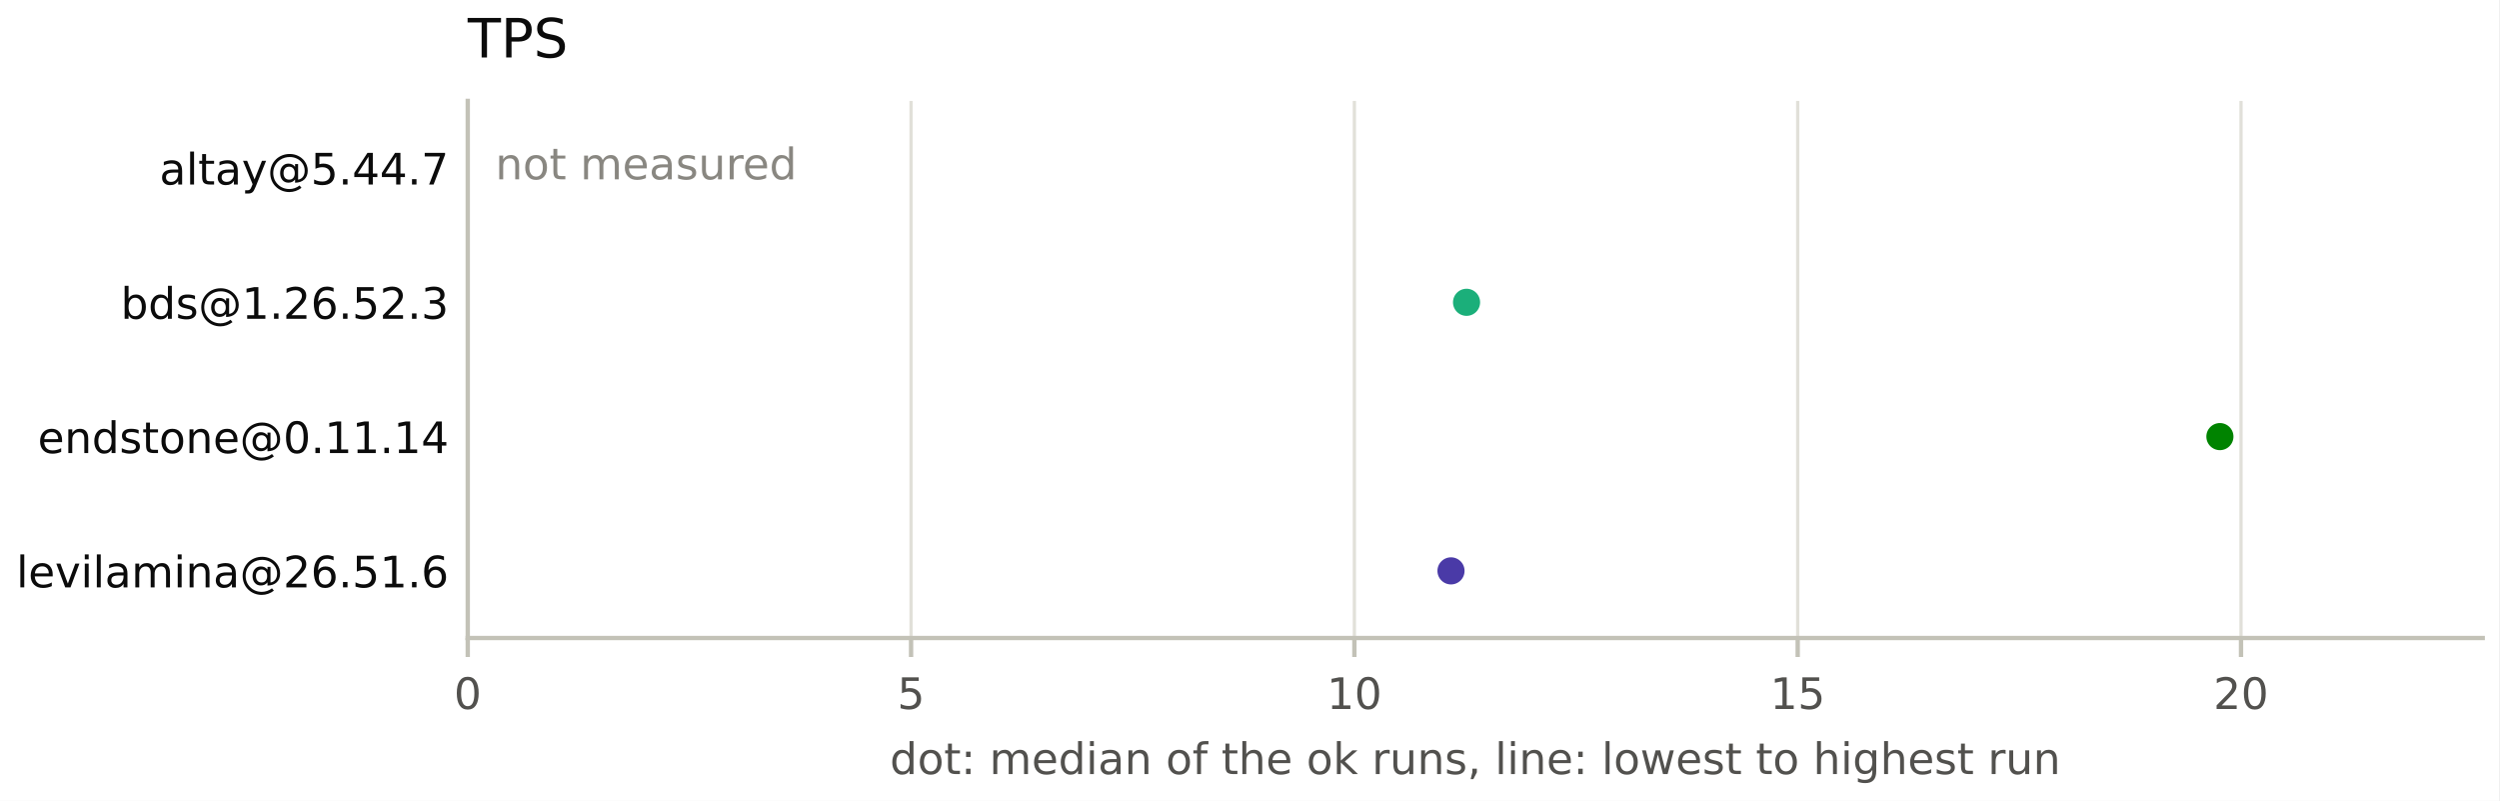
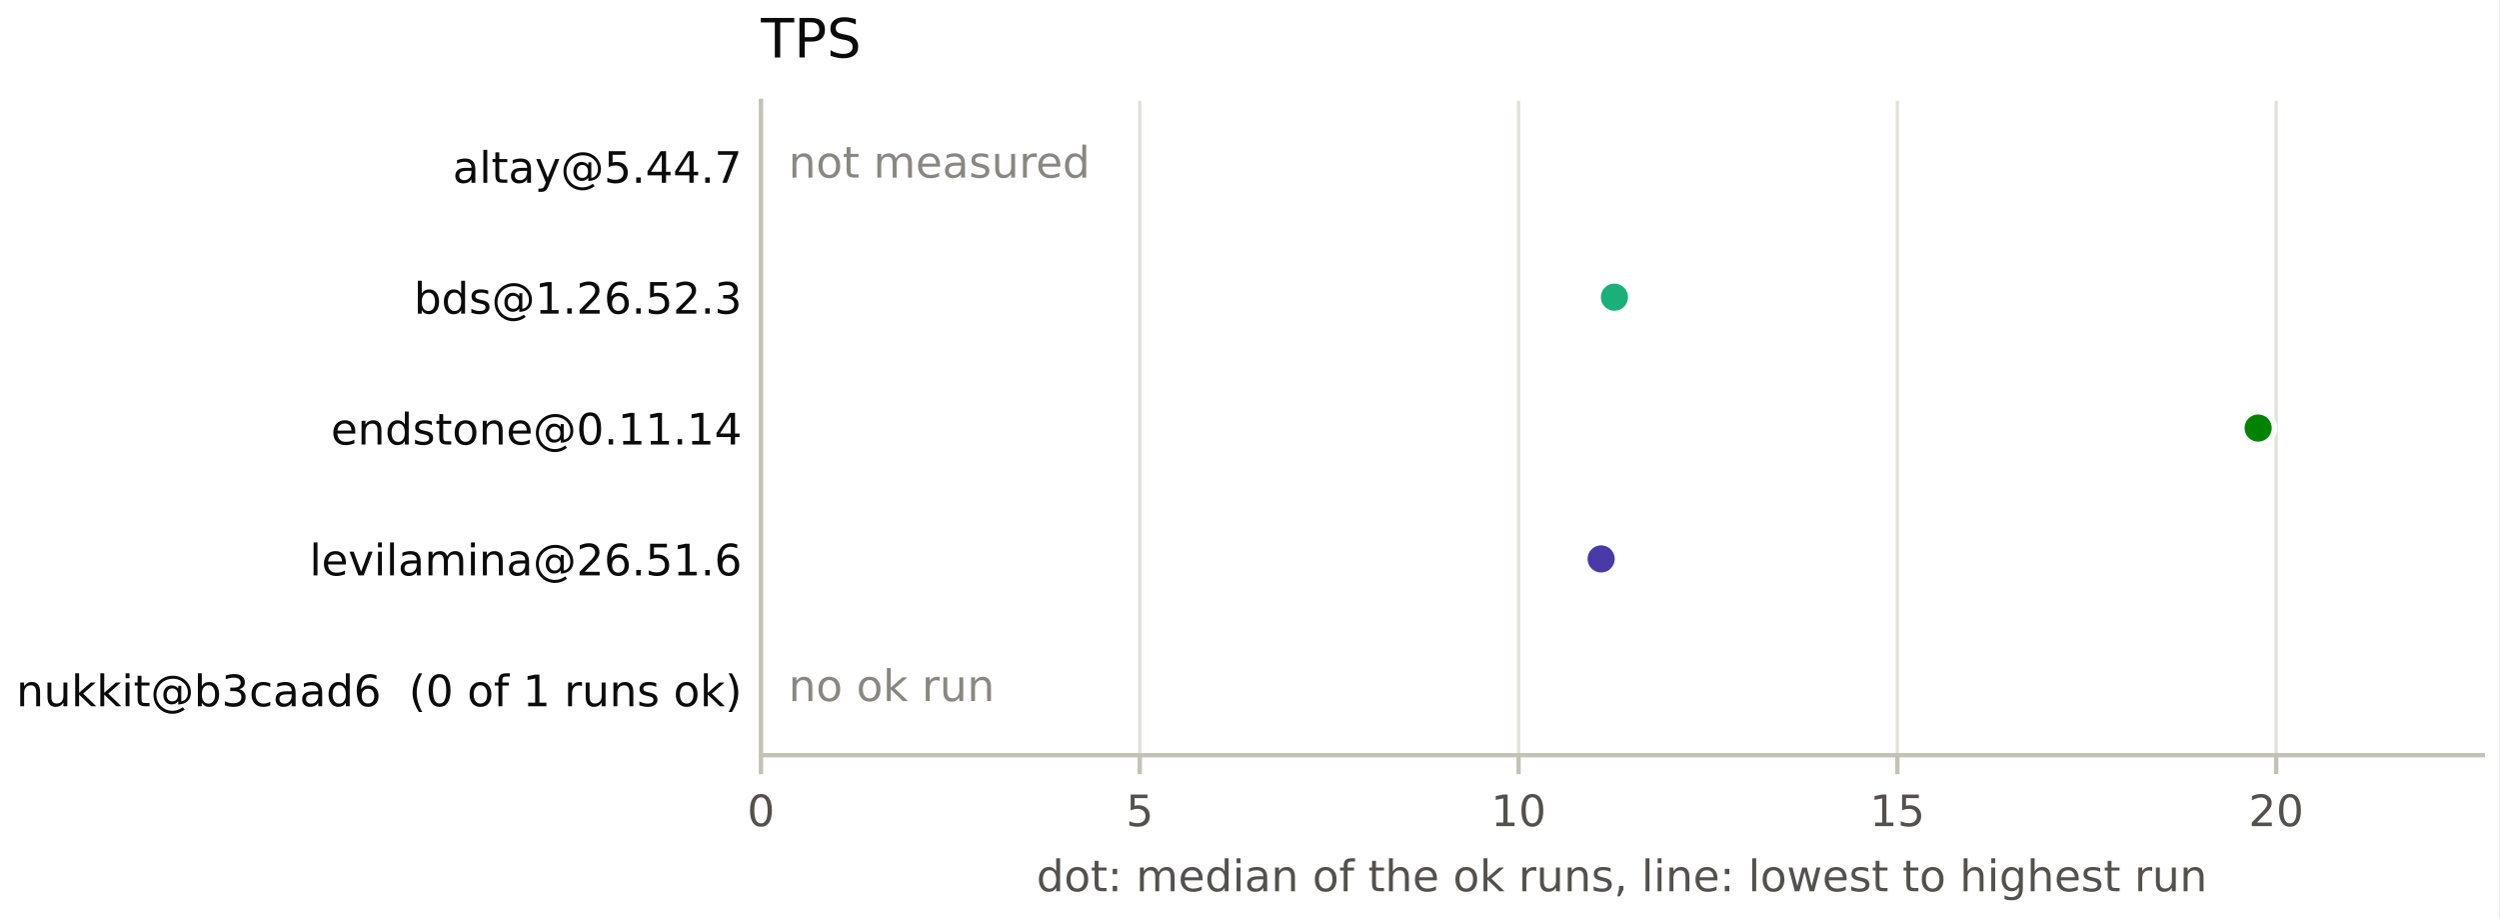
- <svg xmlns="http://www.w3.org/2000/svg" xmlns:xlink="http://www.w3.org/1999/xlink" width="460.8pt" height="147.6pt" viewBox="0 0 460.8 147.6" version="1.1">
+ <svg xmlns="http://www.w3.org/2000/svg" xmlns:xlink="http://www.w3.org/1999/xlink" width="460.8pt" height="169.2pt" viewBox="0 0 460.8 169.2" version="1.1">
  <defs>
    <style type="text/css">*{stroke-linejoin: round; stroke-linecap: butt}</style>
  </defs>
  <g id="figure_1">
    <g id="patch_1">
-       <path d="M 0 147.6  L 460.8 147.6  L 460.8 0  L 0 0  z " style="fill: #ffffff" />
+       <path d="M 0 169.2  L 460.8 169.2  L 460.8 0  L 0 0  z " style="fill: #ffffff" />
    </g>
    <g id="axes_1">
      <g id="patch_2">
-         <path d="M 86.25 117.599  L 457.8 117.599  L 457.8 18.598  L 86.25 18.598  z " style="fill: #ffffff" />
+         <path d="M 140.318 139.199  L 457.8 139.199  L 457.8 18.598  L 140.318 18.598  z " style="fill: #ffffff" />
      </g>
      <g id="matplotlib.axis_1">
        <g id="xtick_1">
          <g id="line2d_1">
-             <path d="M 86.25 117.599  L 86.25 18.598  " clip-path="url(#p16992bce4f)" style="fill: none; stroke: #e1e0d9; stroke-width: 0.6; stroke-linecap: square" />
+             <path d="M 140.318 139.199  L 140.318 18.598  " clip-path="url(#p419dd7e273)" style="fill: none; stroke: #e1e0d9; stroke-width: 0.6; stroke-linecap: square" />
          </g>
          <g id="line2d_2">
            <defs>
-               <path id="mea6993ddb6" d="M 0 0  L 0 3.5  " style="stroke: #c3c2b7; stroke-width: 0.8" />
+               <path id="m5b9b62d717" d="M 0 0  L 0 3.5  " style="stroke: #c3c2b7; stroke-width: 0.8" />
            </defs>
            <g>
-               <use xlink:href="#mea6993ddb6" x="86.25" y="117.599" style="fill: #c3c2b7; stroke: #c3c2b7; stroke-width: 0.8" />
+               <use xlink:href="#m5b9b62d717" x="140.318" y="139.199" style="fill: #c3c2b7; stroke: #c3c2b7; stroke-width: 0.8" />
            </g>
          </g>
          <g id="text_1">
-             <g style="fill: #52514e" transform="translate(83.70524 130.6773) scale(0.08 -0.08)">
+             <g style="fill: #52514e" transform="translate(137.7727 152.2773) scale(0.08 -0.08)">
              <defs>
                <path id="DejaVuSans-13" d="M 2034 4250  Q 1547 4250 1301 3770  Q 1056 3291 1056 2328  Q 1056 1369 1301 889  Q 1547 409 2034 409  Q 2525 409 2770 889  Q 3016 1369 3016 2328  Q 3016 3291 2770 3770  Q 2525 4250 2034 4250  z M 2034 4750  Q 2819 4750 3233 4129  Q 3647 3509 3647 2328  Q 3647 1150 3233 529  Q 2819 -91 2034 -91  Q 1250 -91 836 529  Q 422 1150 422 2328  Q 422 3509 836 4129  Q 1250 4750 2034 4750  z " transform="scale(0.015625)" />
              </defs>
              <use xlink:href="#DejaVuSans-13" />
            </g>
          </g>
        </g>
        <g id="xtick_2">
          <g id="line2d_3">
-             <path d="M 167.995 117.599  L 167.995 18.598  " clip-path="url(#p16992bce4f)" style="fill: none; stroke: #e1e0d9; stroke-width: 0.6; stroke-linecap: square" />
+             <path d="M 210.167 139.199  L 210.167 18.598  " clip-path="url(#p419dd7e273)" style="fill: none; stroke: #e1e0d9; stroke-width: 0.6; stroke-linecap: square" />
          </g>
          <g id="line2d_4">
            <g>
-               <use xlink:href="#mea6993ddb6" x="167.995" y="117.599" style="fill: #c3c2b7; stroke: #c3c2b7; stroke-width: 0.8" />
+               <use xlink:href="#m5b9b62d717" x="210.167" y="139.199" style="fill: #c3c2b7; stroke: #c3c2b7; stroke-width: 0.8" />
            </g>
          </g>
          <g id="text_2">
-             <g style="fill: #52514e" transform="translate(165.45 130.6773) scale(0.08 -0.08)">
+             <g style="fill: #52514e" transform="translate(207.6221 152.2773) scale(0.08 -0.08)">
              <defs>
                <path id="DejaVuSans-18" d="M 691 4666  L 3169 4666  L 3169 4134  L 1269 4134  L 1269 2991  Q 1406 3038 1543 3061  Q 1681 3084 1819 3084  Q 2600 3084 3056 2656  Q 3513 2228 3513 1497  Q 3513 744 3044 326  Q 2575 -91 1722 -91  Q 1428 -91 1123 -41  Q 819 9 494 109  L 494 744  Q 775 591 1075 516  Q 1375 441 1709 441  Q 2250 441 2565 725  Q 2881 1009 2881 1497  Q 2881 1984 2565 2268  Q 2250 2553 1709 2553  Q 1456 2553 1204 2497  Q 953 2441 691 2322  L 691 4666  z " transform="scale(0.015625)" />
              </defs>
              <use xlink:href="#DejaVuSans-18" />
            </g>
          </g>
        </g>
        <g id="xtick_3">
          <g id="line2d_5">
-             <path d="M 249.74 117.599  L 249.74 18.598  " clip-path="url(#p16992bce4f)" style="fill: none; stroke: #e1e0d9; stroke-width: 0.6; stroke-linecap: square" />
+             <path d="M 280.017 139.199  L 280.017 18.598  " clip-path="url(#p419dd7e273)" style="fill: none; stroke: #e1e0d9; stroke-width: 0.6; stroke-linecap: square" />
          </g>
          <g id="line2d_6">
            <g>
-               <use xlink:href="#mea6993ddb6" x="249.74" y="117.599" style="fill: #c3c2b7; stroke: #c3c2b7; stroke-width: 0.8" />
+               <use xlink:href="#m5b9b62d717" x="280.017" y="139.199" style="fill: #c3c2b7; stroke: #c3c2b7; stroke-width: 0.8" />
            </g>
          </g>
          <g id="text_3">
-             <g style="fill: #52514e" transform="translate(244.6499 130.6773) scale(0.08 -0.08)">
+             <g style="fill: #52514e" transform="translate(274.9265 152.2773) scale(0.08 -0.08)">
              <defs>
                <path id="DejaVuSans-14" d="M 794 531  L 1825 531  L 1825 4091  L 703 3866  L 703 4441  L 1819 4666  L 2450 4666  L 2450 531  L 3481 531  L 3481 0  L 794 0  L 794 531  z " transform="scale(0.015625)" />
              </defs>
              <use xlink:href="#DejaVuSans-14" />
              <use xlink:href="#DejaVuSans-13" transform="translate(63.625 0)" />
            </g>
          </g>
        </g>
        <g id="xtick_4">
          <g id="line2d_7">
-             <path d="M 331.485 117.599  L 331.485 18.598  " clip-path="url(#p16992bce4f)" style="fill: none; stroke: #e1e0d9; stroke-width: 0.6; stroke-linecap: square" />
+             <path d="M 349.866 139.199  L 349.866 18.598  " clip-path="url(#p419dd7e273)" style="fill: none; stroke: #e1e0d9; stroke-width: 0.6; stroke-linecap: square" />
          </g>
          <g id="line2d_8">
            <g>
-               <use xlink:href="#mea6993ddb6" x="331.485" y="117.599" style="fill: #c3c2b7; stroke: #c3c2b7; stroke-width: 0.8" />
+               <use xlink:href="#m5b9b62d717" x="349.866" y="139.199" style="fill: #c3c2b7; stroke: #c3c2b7; stroke-width: 0.8" />
            </g>
          </g>
          <g id="text_4">
-             <g style="fill: #52514e" transform="translate(326.3947 130.6773) scale(0.08 -0.08)">
+             <g style="fill: #52514e" transform="translate(344.7759 152.2773) scale(0.08 -0.08)">
              <use xlink:href="#DejaVuSans-14" />
              <use xlink:href="#DejaVuSans-18" transform="translate(63.625 0)" />
            </g>
          </g>
        </g>
        <g id="xtick_5">
          <g id="line2d_9">
-             <path d="M 413.229 117.599  L 413.229 18.598  " clip-path="url(#p16992bce4f)" style="fill: none; stroke: #e1e0d9; stroke-width: 0.6; stroke-linecap: square" />
+             <path d="M 419.715 139.199  L 419.715 18.598  " clip-path="url(#p419dd7e273)" style="fill: none; stroke: #e1e0d9; stroke-width: 0.6; stroke-linecap: square" />
          </g>
          <g id="line2d_10">
            <g>
-               <use xlink:href="#mea6993ddb6" x="413.229" y="117.599" style="fill: #c3c2b7; stroke: #c3c2b7; stroke-width: 0.8" />
+               <use xlink:href="#m5b9b62d717" x="419.715" y="139.199" style="fill: #c3c2b7; stroke: #c3c2b7; stroke-width: 0.8" />
            </g>
          </g>
          <g id="text_5">
-             <g style="fill: #52514e" transform="translate(408.1395 130.6773) scale(0.08 -0.08)">
+             <g style="fill: #52514e" transform="translate(414.6253 152.2773) scale(0.08 -0.08)">
              <defs>
                <path id="DejaVuSans-15" d="M 1228 531  L 3431 531  L 3431 0  L 469 0  L 469 531  Q 828 903 1448 1529  Q 2069 2156 2228 2338  Q 2531 2678 2651 2914  Q 2772 3150 2772 3378  Q 2772 3750 2511 3984  Q 2250 4219 1831 4219  Q 1534 4219 1204 4116  Q 875 4013 500 3803  L 500 4441  Q 881 4594 1212 4672  Q 1544 4750 1819 4750  Q 2544 4750 2975 4387  Q 3406 4025 3406 3419  Q 3406 3131 3298 2873  Q 3191 2616 2906 2266  Q 2828 2175 2409 1742  Q 1991 1309 1228 531  z " transform="scale(0.015625)" />
              </defs>
              <use xlink:href="#DejaVuSans-15" />
              <use xlink:href="#DejaVuSans-13" transform="translate(63.625 0)" />
            </g>
          </g>
        </g>
        <g id="text_6">
-           <g style="fill: #52514e" transform="translate(164.0894 142.6779) scale(0.08 -0.08)">
+           <g style="fill: #52514e" transform="translate(191.1231 164.2779) scale(0.08 -0.08)">
            <defs>
              <path id="DejaVuSans-47" d="M 2906 2969  L 2906 4863  L 3481 4863  L 3481 0  L 2906 0  L 2906 525  Q 2725 213 2448 61  Q 2172 -91 1784 -91  Q 1150 -91 751 415  Q 353 922 353 1747  Q 353 2572 751 3078  Q 1150 3584 1784 3584  Q 2172 3584 2448 3432  Q 2725 3281 2906 2969  z M 947 1747  Q 947 1113 1208 752  Q 1469 391 1925 391  Q 2381 391 2643 752  Q 2906 1113 2906 1747  Q 2906 2381 2643 2742  Q 2381 3103 1925 3103  Q 1469 3103 1208 2742  Q 947 2381 947 1747  z " transform="scale(0.015625)" />
              <path id="DejaVuSans-52" d="M 1959 3097  Q 1497 3097 1228 2736  Q 959 2375 959 1747  Q 959 1119 1226 758  Q 1494 397 1959 397  Q 2419 397 2687 759  Q 2956 1122 2956 1747  Q 2956 2369 2687 2733  Q 2419 3097 1959 3097  z M 1959 3584  Q 2709 3584 3137 3096  Q 3566 2609 3566 1747  Q 3566 888 3137 398  Q 2709 -91 1959 -91  Q 1206 -91 779 398  Q 353 888 353 1747  Q 353 2609 779 3096  Q 1206 3584 1959 3584  z " transform="scale(0.015625)" />
              <path id="DejaVuSans-57" d="M 1172 4494  L 1172 3500  L 2356 3500  L 2356 3053  L 1172 3053  L 1172 1153  Q 1172 725 1289 603  Q 1406 481 1766 481  L 2356 481  L 2356 0  L 1766 0  Q 1100 0 847 248  Q 594 497 594 1153  L 594 3053  L 172 3053  L 172 3500  L 594 3500  L 594 4494  L 1172 4494  z " transform="scale(0.015625)" />
              <path id="DejaVuSans-1d" d="M 750 794  L 1409 794  L 1409 0  L 750 0  L 750 794  z M 750 3309  L 1409 3309  L 1409 2516  L 750 2516  L 750 3309  z " transform="scale(0.015625)" />
              <path id="DejaVuSans-3" transform="scale(0.015625)" />
              <path id="DejaVuSans-50" d="M 3328 2828  Q 3544 3216 3844 3400  Q 4144 3584 4550 3584  Q 5097 3584 5394 3201  Q 5691 2819 5691 2113  L 5691 0  L 5113 0  L 5113 2094  Q 5113 2597 4934 2840  Q 4756 3084 4391 3084  Q 3944 3084 3684 2787  Q 3425 2491 3425 1978  L 3425 0  L 2847 0  L 2847 2094  Q 2847 2600 2669 2842  Q 2491 3084 2119 3084  Q 1678 3084 1418 2786  Q 1159 2488 1159 1978  L 1159 0  L 581 0  L 581 3500  L 1159 3500  L 1159 2956  Q 1356 3278 1631 3431  Q 1906 3584 2284 3584  Q 2666 3584 2933 3390  Q 3200 3197 3328 2828  z " transform="scale(0.015625)" />
              <path id="DejaVuSans-48" d="M 3597 1894  L 3597 1613  L 953 1613  Q 991 1019 1311 708  Q 1631 397 2203 397  Q 2534 397 2845 478  Q 3156 559 3463 722  L 3463 178  Q 3153 47 2828 -22  Q 2503 -91 2169 -91  Q 1331 -91 842 396  Q 353 884 353 1716  Q 353 2575 817 3079  Q 1281 3584 2069 3584  Q 2775 3584 3186 3129  Q 3597 2675 3597 1894  z M 3022 2063  Q 3016 2534 2758 2815  Q 2500 3097 2075 3097  Q 1594 3097 1305 2825  Q 1016 2553 972 2059  L 3022 2063  z " transform="scale(0.015625)" />
              <path id="DejaVuSans-4c" d="M 603 3500  L 1178 3500  L 1178 0  L 603 0  L 603 3500  z M 603 4863  L 1178 4863  L 1178 4134  L 603 4134  L 603 4863  z " transform="scale(0.015625)" />
              <path id="DejaVuSans-44" d="M 2194 1759  Q 1497 1759 1228 1600  Q 959 1441 959 1056  Q 959 750 1161 570  Q 1363 391 1709 391  Q 2188 391 2477 730  Q 2766 1069 2766 1631  L 2766 1759  L 2194 1759  z M 3341 1997  L 3341 0  L 2766 0  L 2766 531  Q 2569 213 2275 61  Q 1981 -91 1556 -91  Q 1019 -91 701 211  Q 384 513 384 1019  Q 384 1609 779 1909  Q 1175 2209 1959 2209  L 2766 2209  L 2766 2266  Q 2766 2663 2505 2880  Q 2244 3097 1772 3097  Q 1472 3097 1187 3025  Q 903 2953 641 2809  L 641 3341  Q 956 3463 1253 3523  Q 1550 3584 1831 3584  Q 2591 3584 2966 3190  Q 3341 2797 3341 1997  z " transform="scale(0.015625)" />
              <path id="DejaVuSans-51" d="M 3513 2113  L 3513 0  L 2938 0  L 2938 2094  Q 2938 2591 2744 2837  Q 2550 3084 2163 3084  Q 1697 3084 1428 2787  Q 1159 2491 1159 1978  L 1159 0  L 581 0  L 581 3500  L 1159 3500  L 1159 2956  Q 1366 3272 1645 3428  Q 1925 3584 2291 3584  Q 2894 3584 3203 3211  Q 3513 2838 3513 2113  z " transform="scale(0.015625)" />
              <path id="DejaVuSans-49" d="M 2375 4863  L 2375 4384  L 1825 4384  Q 1516 4384 1395 4259  Q 1275 4134 1275 3809  L 1275 3500  L 2222 3500  L 2222 3053  L 1275 3053  L 1275 0  L 697 0  L 697 3053  L 147 3053  L 147 3500  L 697 3500  L 697 3744  Q 697 4328 969 4595  Q 1241 4863 1831 4863  L 2375 4863  z " transform="scale(0.015625)" />
              <path id="DejaVuSans-4b" d="M 3513 2113  L 3513 0  L 2938 0  L 2938 2094  Q 2938 2591 2744 2837  Q 2550 3084 2163 3084  Q 1697 3084 1428 2787  Q 1159 2491 1159 1978  L 1159 0  L 581 0  L 581 4863  L 1159 4863  L 1159 2956  Q 1366 3272 1645 3428  Q 1925 3584 2291 3584  Q 2894 3584 3203 3211  Q 3513 2838 3513 2113  z " transform="scale(0.015625)" />
              <path id="DejaVuSans-4e" d="M 581 4863  L 1159 4863  L 1159 1991  L 2875 3500  L 3609 3500  L 1753 1863  L 3688 0  L 2938 0  L 1159 1709  L 1159 0  L 581 0  L 581 4863  z " transform="scale(0.015625)" />
              <path id="DejaVuSans-55" d="M 2631 2963  Q 2534 3019 2420 3045  Q 2306 3072 2169 3072  Q 1681 3072 1420 2755  Q 1159 2438 1159 1844  L 1159 0  L 581 0  L 581 3500  L 1159 3500  L 1159 2956  Q 1341 3275 1631 3429  Q 1922 3584 2338 3584  Q 2397 3584 2469 3576  Q 2541 3569 2628 3553  L 2631 2963  z " transform="scale(0.015625)" />
              <path id="DejaVuSans-58" d="M 544 1381  L 544 3500  L 1119 3500  L 1119 1403  Q 1119 906 1312 657  Q 1506 409 1894 409  Q 2359 409 2629 706  Q 2900 1003 2900 1516  L 2900 3500  L 3475 3500  L 3475 0  L 2900 0  L 2900 538  Q 2691 219 2414 64  Q 2138 -91 1772 -91  Q 1169 -91 856 284  Q 544 659 544 1381  z M 1991 3584  L 1991 3584  z " transform="scale(0.015625)" />
              <path id="DejaVuSans-56" d="M 2834 3397  L 2834 2853  Q 2591 2978 2328 3040  Q 2066 3103 1784 3103  Q 1356 3103 1142 2972  Q 928 2841 928 2578  Q 928 2378 1081 2264  Q 1234 2150 1697 2047  L 1894 2003  Q 2506 1872 2764 1633  Q 3022 1394 3022 966  Q 3022 478 2636 193  Q 2250 -91 1575 -91  Q 1294 -91 989 -36  Q 684 19 347 128  L 347 722  Q 666 556 975 473  Q 1284 391 1588 391  Q 1994 391 2212 530  Q 2431 669 2431 922  Q 2431 1156 2273 1281  Q 2116 1406 1581 1522  L 1381 1569  Q 847 1681 609 1914  Q 372 2147 372 2553  Q 372 3047 722 3315  Q 1072 3584 1716 3584  Q 2034 3584 2315 3537  Q 2597 3491 2834 3397  z " transform="scale(0.015625)" />
              <path id="DejaVuSans-f" d="M 750 794  L 1409 794  L 1409 256  L 897 -744  L 494 -744  L 750 256  L 750 794  z " transform="scale(0.015625)" />
              <path id="DejaVuSans-4f" d="M 603 4863  L 1178 4863  L 1178 0  L 603 0  L 603 4863  z " transform="scale(0.015625)" />
              <path id="DejaVuSans-5a" d="M 269 3500  L 844 3500  L 1563 769  L 2278 3500  L 2956 3500  L 3675 769  L 4391 3500  L 4966 3500  L 4050 0  L 3372 0  L 2619 2869  L 1863 0  L 1184 0  L 269 3500  z " transform="scale(0.015625)" />
              <path id="DejaVuSans-4a" d="M 2906 1791  Q 2906 2416 2648 2759  Q 2391 3103 1925 3103  Q 1463 3103 1205 2759  Q 947 2416 947 1791  Q 947 1169 1205 825  Q 1463 481 1925 481  Q 2391 481 2648 825  Q 2906 1169 2906 1791  z M 3481 434  Q 3481 -459 3084 -895  Q 2688 -1331 1869 -1331  Q 1566 -1331 1297 -1286  Q 1028 -1241 775 -1147  L 775 -588  Q 1028 -725 1275 -790  Q 1522 -856 1778 -856  Q 2344 -856 2625 -561  Q 2906 -266 2906 331  L 2906 616  Q 2728 306 2450 153  Q 2172 0 1784 0  Q 1141 0 747 490  Q 353 981 353 1791  Q 353 2603 747 3093  Q 1141 3584 1784 3584  Q 2172 3584 2450 3431  Q 2728 3278 2906 2969  L 2906 3500  L 3481 3500  L 3481 434  z " transform="scale(0.015625)" />
            </defs>
            <use xlink:href="#DejaVuSans-47" />
            <use xlink:href="#DejaVuSans-52" transform="translate(63.48438 0)" />
            <use xlink:href="#DejaVuSans-57" transform="translate(124.6719 0)" />
            <use xlink:href="#DejaVuSans-1d" transform="translate(163.875 0)" />
            <use xlink:href="#DejaVuSans-3" transform="translate(197.5625 0)" />
            <use xlink:href="#DejaVuSans-50" transform="translate(229.3438 0)" />
            <use xlink:href="#DejaVuSans-48" transform="translate(326.75 0)" />
            <use xlink:href="#DejaVuSans-47" transform="translate(388.2812 0)" />
            <use xlink:href="#DejaVuSans-4c" transform="translate(451.7656 0)" />
            <use xlink:href="#DejaVuSans-44" transform="translate(479.5469 0)" />
            <use xlink:href="#DejaVuSans-51" transform="translate(540.8281 0)" />
            <use xlink:href="#DejaVuSans-3" transform="translate(604.2031 0)" />
            <use xlink:href="#DejaVuSans-52" transform="translate(635.9844 0)" />
            <use xlink:href="#DejaVuSans-49" transform="translate(697.1719 0)" />
            <use xlink:href="#DejaVuSans-3" transform="translate(732.375 0)" />
            <use xlink:href="#DejaVuSans-57" transform="translate(764.1562 0)" />
            <use xlink:href="#DejaVuSans-4b" transform="translate(803.3594 0)" />
            <use xlink:href="#DejaVuSans-48" transform="translate(866.7344 0)" />
            <use xlink:href="#DejaVuSans-3" transform="translate(928.2656 0)" />
            <use xlink:href="#DejaVuSans-52" transform="translate(960.0469 0)" />
            <use xlink:href="#DejaVuSans-4e" transform="translate(1021.234 0)" />
            <use xlink:href="#DejaVuSans-3" transform="translate(1079.141 0)" />
            <use xlink:href="#DejaVuSans-55" transform="translate(1110.922 0)" />
            <use xlink:href="#DejaVuSans-58" transform="translate(1152.031 0)" />
            <use xlink:href="#DejaVuSans-51" transform="translate(1215.406 0)" />
            <use xlink:href="#DejaVuSans-56" transform="translate(1278.781 0)" />
            <use xlink:href="#DejaVuSans-f" transform="translate(1330.875 0)" />
            <use xlink:href="#DejaVuSans-3" transform="translate(1362.656 0)" />
            <use xlink:href="#DejaVuSans-4f" transform="translate(1394.438 0)" />
            <use xlink:href="#DejaVuSans-4c" transform="translate(1422.219 0)" />
            <use xlink:href="#DejaVuSans-51" transform="translate(1450 0)" />
            <use xlink:href="#DejaVuSans-48" transform="translate(1513.375 0)" />
            <use xlink:href="#DejaVuSans-1d" transform="translate(1574.906 0)" />
            <use xlink:href="#DejaVuSans-3" transform="translate(1608.594 0)" />
            <use xlink:href="#DejaVuSans-4f" transform="translate(1640.375 0)" />
            <use xlink:href="#DejaVuSans-52" transform="translate(1668.156 0)" />
            <use xlink:href="#DejaVuSans-5a" transform="translate(1729.344 0)" />
            <use xlink:href="#DejaVuSans-48" transform="translate(1811.125 0)" />
            <use xlink:href="#DejaVuSans-56" transform="translate(1872.656 0)" />
            <use xlink:href="#DejaVuSans-57" transform="translate(1924.75 0)" />
            <use xlink:href="#DejaVuSans-3" transform="translate(1963.953 0)" />
            <use xlink:href="#DejaVuSans-57" transform="translate(1995.734 0)" />
            <use xlink:href="#DejaVuSans-52" transform="translate(2034.938 0)" />
            <use xlink:href="#DejaVuSans-3" transform="translate(2096.125 0)" />
            <use xlink:href="#DejaVuSans-4b" transform="translate(2127.906 0)" />
            <use xlink:href="#DejaVuSans-4c" transform="translate(2191.281 0)" />
            <use xlink:href="#DejaVuSans-4a" transform="translate(2219.062 0)" />
            <use xlink:href="#DejaVuSans-4b" transform="translate(2282.547 0)" />
            <use xlink:href="#DejaVuSans-48" transform="translate(2345.922 0)" />
            <use xlink:href="#DejaVuSans-56" transform="translate(2407.453 0)" />
            <use xlink:href="#DejaVuSans-57" transform="translate(2459.547 0)" />
            <use xlink:href="#DejaVuSans-3" transform="translate(2498.75 0)" />
            <use xlink:href="#DejaVuSans-55" transform="translate(2530.531 0)" />
            <use xlink:href="#DejaVuSans-58" transform="translate(2571.641 0)" />
            <use xlink:href="#DejaVuSans-51" transform="translate(2635.016 0)" />
          </g>
        </g>
      </g>
      <g id="matplotlib.axis_2">
        <g id="ytick_1">
          <g id="line2d_11" />
          <g id="text_7">
-             <g style="fill: #0b0b0b" transform="translate(29.40649 34.01243) scale(0.08 -0.08)">
+             <g style="fill: #0b0b0b" transform="translate(83.47399 33.6974) scale(0.08 -0.08)">
              <defs>
                <path id="DejaVuSans-5c" d="M 2059 -325  Q 1816 -950 1584 -1140  Q 1353 -1331 966 -1331  L 506 -1331  L 506 -850  L 844 -850  Q 1081 -850 1212 -737  Q 1344 -625 1503 -206  L 1606 56  L 191 3500  L 800 3500  L 1894 763  L 2988 3500  L 3597 3500  L 2059 -325  z " transform="scale(0.015625)" />
                <path id="DejaVuSans-23" d="M 2381 1678  Q 2381 1231 2603 976  Q 2825 722 3213 722  Q 3597 722 3817 978  Q 4038 1234 4038 1678  Q 4038 2116 3813 2373  Q 3588 2631 3206 2631  Q 2828 2631 2604 2375  Q 2381 2119 2381 1678  z M 4084 744  Q 3897 503 3655 389  Q 3413 275 3091 275  Q 2553 275 2217 664  Q 1881 1053 1881 1678  Q 1881 2303 2218 2693  Q 2556 3084 3091 3084  Q 3413 3084 3656 2967  Q 3900 2850 4084 2613  L 4084 3022  L 4531 3022  L 4531 722  Q 4988 791 5245 1139  Q 5503 1488 5503 2041  Q 5503 2375 5404 2669  Q 5306 2963 5106 3213  Q 4781 3622 4314 3839  Q 3847 4056 3297 4056  Q 2913 4056 2559 3954  Q 2206 3853 1906 3653  Q 1416 3334 1139 2817  Q 863 2300 863 1697  Q 863 1200 1042 765  Q 1222 331 1563 0  Q 1891 -325 2322 -495  Q 2753 -666 3244 -666  Q 3647 -666 4036 -530  Q 4425 -394 4750 -141  L 5031 -488  Q 4641 -791 4180 -952  Q 3719 -1113 3244 -1113  Q 2666 -1113 2153 -908  Q 1641 -703 1241 -313  Q 841 78 631 592  Q 422 1106 422 1697  Q 422 2266 634 2781  Q 847 3297 1241 3688  Q 1644 4084 2172 4295  Q 2700 4506 3291 4506  Q 3953 4506 4520 4234  Q 5088 3963 5472 3463  Q 5706 3156 5829 2797  Q 5953 2438 5953 2053  Q 5953 1231 5456 756  Q 4959 281 4084 263  L 4084 744  z " transform="scale(0.015625)" />
                <path id="DejaVuSans-11" d="M 684 794  L 1344 794  L 1344 0  L 684 0  L 684 794  z " transform="scale(0.015625)" />
                <path id="DejaVuSans-17" d="M 2419 4116  L 825 1625  L 2419 1625  L 2419 4116  z M 2253 4666  L 3047 4666  L 3047 1625  L 3713 1625  L 3713 1100  L 3047 1100  L 3047 0  L 2419 0  L 2419 1100  L 313 1100  L 313 1709  L 2253 4666  z " transform="scale(0.015625)" />
                <path id="DejaVuSans-1a" d="M 525 4666  L 3525 4666  L 3525 4397  L 1831 0  L 1172 0  L 2766 4134  L 525 4134  L 525 4666  z " transform="scale(0.015625)" />
              </defs>
              <use xlink:href="#DejaVuSans-44" />
              <use xlink:href="#DejaVuSans-4f" transform="translate(61.28125 0)" />
              <use xlink:href="#DejaVuSans-57" transform="translate(89.0625 0)" />
              <use xlink:href="#DejaVuSans-44" transform="translate(128.2656 0)" />
              <use xlink:href="#DejaVuSans-5c" transform="translate(189.5469 0)" />
              <use xlink:href="#DejaVuSans-23" transform="translate(248.7344 0)" />
              <use xlink:href="#DejaVuSans-18" transform="translate(348.7344 0)" />
              <use xlink:href="#DejaVuSans-11" transform="translate(412.3594 0)" />
              <use xlink:href="#DejaVuSans-17" transform="translate(444.1406 0)" />
              <use xlink:href="#DejaVuSans-17" transform="translate(507.7656 0)" />
              <use xlink:href="#DejaVuSans-11" transform="translate(571.3906 0)" />
              <use xlink:href="#DejaVuSans-1a" transform="translate(603.1719 0)" />
            </g>
          </g>
        </g>
        <g id="ytick_2">
          <g id="line2d_12" />
          <g id="text_8">
-             <g style="fill: #0b0b0b" transform="translate(22.25774 58.76274) scale(0.08 -0.08)">
+             <g style="fill: #0b0b0b" transform="translate(76.32524 57.81764) scale(0.08 -0.08)">
              <defs>
                <path id="DejaVuSans-45" d="M 3116 1747  Q 3116 2381 2855 2742  Q 2594 3103 2138 3103  Q 1681 3103 1420 2742  Q 1159 2381 1159 1747  Q 1159 1113 1420 752  Q 1681 391 2138 391  Q 2594 391 2855 752  Q 3116 1113 3116 1747  z M 1159 2969  Q 1341 3281 1617 3432  Q 1894 3584 2278 3584  Q 2916 3584 3314 3078  Q 3713 2572 3713 1747  Q 3713 922 3314 415  Q 2916 -91 2278 -91  Q 1894 -91 1617 61  Q 1341 213 1159 525  L 1159 0  L 581 0  L 581 4863  L 1159 4863  L 1159 2969  z " transform="scale(0.015625)" />
                <path id="DejaVuSans-19" d="M 2113 2584  Q 1688 2584 1439 2293  Q 1191 2003 1191 1497  Q 1191 994 1439 701  Q 1688 409 2113 409  Q 2538 409 2786 701  Q 3034 994 3034 1497  Q 3034 2003 2786 2293  Q 2538 2584 2113 2584  z M 3366 4563  L 3366 3988  Q 3128 4100 2886 4159  Q 2644 4219 2406 4219  Q 1781 4219 1451 3797  Q 1122 3375 1075 2522  Q 1259 2794 1537 2939  Q 1816 3084 2150 3084  Q 2853 3084 3261 2657  Q 3669 2231 3669 1497  Q 3669 778 3244 343  Q 2819 -91 2113 -91  Q 1303 -91 875 529  Q 447 1150 447 2328  Q 447 3434 972 4092  Q 1497 4750 2381 4750  Q 2619 4750 2861 4703  Q 3103 4656 3366 4563  z " transform="scale(0.015625)" />
                <path id="DejaVuSans-16" d="M 2597 2516  Q 3050 2419 3304 2112  Q 3559 1806 3559 1356  Q 3559 666 3084 287  Q 2609 -91 1734 -91  Q 1441 -91 1130 -33  Q 819 25 488 141  L 488 750  Q 750 597 1062 519  Q 1375 441 1716 441  Q 2309 441 2620 675  Q 2931 909 2931 1356  Q 2931 1769 2642 2001  Q 2353 2234 1838 2234  L 1294 2234  L 1294 2753  L 1863 2753  Q 2328 2753 2575 2939  Q 2822 3125 2822 3475  Q 2822 3834 2567 4026  Q 2313 4219 1838 4219  Q 1578 4219 1281 4162  Q 984 4106 628 3988  L 628 4550  Q 988 4650 1302 4700  Q 1616 4750 1894 4750  Q 2613 4750 3031 4423  Q 3450 4097 3450 3541  Q 3450 3153 3228 2886  Q 3006 2619 2597 2516  z " transform="scale(0.015625)" />
              </defs>
              <use xlink:href="#DejaVuSans-45" />
              <use xlink:href="#DejaVuSans-47" transform="translate(63.48438 0)" />
              <use xlink:href="#DejaVuSans-56" transform="translate(126.9688 0)" />
              <use xlink:href="#DejaVuSans-23" transform="translate(179.0625 0)" />
              <use xlink:href="#DejaVuSans-14" transform="translate(279.0625 0)" />
              <use xlink:href="#DejaVuSans-11" transform="translate(342.6875 0)" />
              <use xlink:href="#DejaVuSans-15" transform="translate(374.4688 0)" />
              <use xlink:href="#DejaVuSans-19" transform="translate(438.0938 0)" />
              <use xlink:href="#DejaVuSans-11" transform="translate(501.7188 0)" />
              <use xlink:href="#DejaVuSans-18" transform="translate(533.5 0)" />
              <use xlink:href="#DejaVuSans-15" transform="translate(597.125 0)" />
              <use xlink:href="#DejaVuSans-11" transform="translate(660.75 0)" />
              <use xlink:href="#DejaVuSans-16" transform="translate(692.5312 0)" />
            </g>
          </g>
        </g>
        <g id="ytick_3">
          <g id="line2d_13" />
          <g id="text_9">
-             <g style="fill: #0b0b0b" transform="translate(6.95274 83.51305) scale(0.08 -0.08)">
+             <g style="fill: #0b0b0b" transform="translate(61.02024 81.93789) scale(0.08 -0.08)">
              <use xlink:href="#DejaVuSans-48" />
              <use xlink:href="#DejaVuSans-51" transform="translate(61.53125 0)" />
              <use xlink:href="#DejaVuSans-47" transform="translate(124.9062 0)" />
              <use xlink:href="#DejaVuSans-56" transform="translate(188.3906 0)" />
              <use xlink:href="#DejaVuSans-57" transform="translate(240.4844 0)" />
              <use xlink:href="#DejaVuSans-52" transform="translate(279.6875 0)" />
              <use xlink:href="#DejaVuSans-51" transform="translate(340.875 0)" />
              <use xlink:href="#DejaVuSans-48" transform="translate(404.25 0)" />
              <use xlink:href="#DejaVuSans-23" transform="translate(465.7812 0)" />
              <use xlink:href="#DejaVuSans-13" transform="translate(565.7812 0)" />
              <use xlink:href="#DejaVuSans-11" transform="translate(629.4062 0)" />
              <use xlink:href="#DejaVuSans-14" transform="translate(661.1875 0)" />
              <use xlink:href="#DejaVuSans-14" transform="translate(724.8125 0)" />
              <use xlink:href="#DejaVuSans-11" transform="translate(788.4375 0)" />
              <use xlink:href="#DejaVuSans-14" transform="translate(820.2188 0)" />
              <use xlink:href="#DejaVuSans-17" transform="translate(883.8438 0)" />
            </g>
          </g>
        </g>
        <g id="ytick_4">
          <g id="line2d_14" />
          <g id="text_10">
-             <g style="fill: #0b0b0b" transform="translate(3.00024 108.2634) scale(0.08 -0.08)">
+             <g style="fill: #0b0b0b" transform="translate(57.06774 106.0581) scale(0.08 -0.08)">
              <defs>
                <path id="DejaVuSans-59" d="M 191 3500  L 800 3500  L 1894 563  L 2988 3500  L 3597 3500  L 2284 0  L 1503 0  L 191 3500  z " transform="scale(0.015625)" />
              </defs>
              <use xlink:href="#DejaVuSans-4f" />
              <use xlink:href="#DejaVuSans-48" transform="translate(27.78125 0)" />
              <use xlink:href="#DejaVuSans-59" transform="translate(89.3125 0)" />
              <use xlink:href="#DejaVuSans-4c" transform="translate(148.5 0)" />
              <use xlink:href="#DejaVuSans-4f" transform="translate(176.2812 0)" />
              <use xlink:href="#DejaVuSans-44" transform="translate(204.0625 0)" />
              <use xlink:href="#DejaVuSans-50" transform="translate(265.3438 0)" />
              <use xlink:href="#DejaVuSans-4c" transform="translate(362.75 0)" />
              <use xlink:href="#DejaVuSans-51" transform="translate(390.5312 0)" />
              <use xlink:href="#DejaVuSans-44" transform="translate(453.9062 0)" />
              <use xlink:href="#DejaVuSans-23" transform="translate(515.1875 0)" />
              <use xlink:href="#DejaVuSans-15" transform="translate(615.1875 0)" />
              <use xlink:href="#DejaVuSans-19" transform="translate(678.8125 0)" />
              <use xlink:href="#DejaVuSans-11" transform="translate(742.4375 0)" />
              <use xlink:href="#DejaVuSans-18" transform="translate(774.2188 0)" />
              <use xlink:href="#DejaVuSans-14" transform="translate(837.8438 0)" />
              <use xlink:href="#DejaVuSans-11" transform="translate(901.4688 0)" />
              <use xlink:href="#DejaVuSans-19" transform="translate(933.25 0)" />
            </g>
          </g>
        </g>
+         <g id="ytick_5">
+           <g id="line2d_15" />
+           <g id="text_11">
+             <g style="fill: #0b0b0b" transform="translate(3.00024 130.1784) scale(0.08 -0.08)">
+               <defs>
+                 <path id="DejaVuSans-46" d="M 3122 3366  L 3122 2828  Q 2878 2963 2633 3030  Q 2388 3097 2138 3097  Q 1578 3097 1268 2742  Q 959 2388 959 1747  Q 959 1106 1268 751  Q 1578 397 2138 397  Q 2388 397 2633 464  Q 2878 531 3122 666  L 3122 134  Q 2881 22 2623 -34  Q 2366 -91 2075 -91  Q 1284 -91 818 406  Q 353 903 353 1747  Q 353 2603 823 3093  Q 1294 3584 2113 3584  Q 2378 3584 2631 3529  Q 2884 3475 3122 3366  z " transform="scale(0.015625)" />
+                 <path id="DejaVuSans-b" d="M 1984 4856  Q 1566 4138 1362 3434  Q 1159 2731 1159 2009  Q 1159 1288 1364 580  Q 1569 -128 1984 -844  L 1484 -844  Q 1016 -109 783 600  Q 550 1309 550 2009  Q 550 2706 781 3412  Q 1013 4119 1484 4856  L 1984 4856  z " transform="scale(0.015625)" />
+                 <path id="DejaVuSans-c" d="M 513 4856  L 1013 4856  Q 1481 4119 1714 3412  Q 1947 2706 1947 2009  Q 1947 1309 1714 600  Q 1481 -109 1013 -844  L 513 -844  Q 928 -128 1133 580  Q 1338 1288 1338 2009  Q 1338 2731 1133 3434  Q 928 4138 513 4856  z " transform="scale(0.015625)" />
+               </defs>
+               <use xlink:href="#DejaVuSans-51" />
+               <use xlink:href="#DejaVuSans-58" transform="translate(63.375 0)" />
+               <use xlink:href="#DejaVuSans-4e" transform="translate(126.75 0)" />
+               <use xlink:href="#DejaVuSans-4e" transform="translate(184.6562 0)" />
+               <use xlink:href="#DejaVuSans-4c" transform="translate(242.5625 0)" />
+               <use xlink:href="#DejaVuSans-57" transform="translate(270.3438 0)" />
+               <use xlink:href="#DejaVuSans-23" transform="translate(309.5469 0)" />
+               <use xlink:href="#DejaVuSans-45" transform="translate(409.5469 0)" />
+               <use xlink:href="#DejaVuSans-16" transform="translate(473.0312 0)" />
+               <use xlink:href="#DejaVuSans-46" transform="translate(536.6562 0)" />
+               <use xlink:href="#DejaVuSans-44" transform="translate(591.6406 0)" />
+               <use xlink:href="#DejaVuSans-44" transform="translate(652.9219 0)" />
+               <use xlink:href="#DejaVuSans-47" transform="translate(714.2031 0)" />
+               <use xlink:href="#DejaVuSans-19" transform="translate(777.6875 0)" />
+               <use xlink:href="#DejaVuSans-3" transform="translate(841.3125 0)" />
+               <use xlink:href="#DejaVuSans-3" transform="translate(873.0938 0)" />
+               <use xlink:href="#DejaVuSans-b" transform="translate(904.875 0)" />
+               <use xlink:href="#DejaVuSans-13" transform="translate(943.8906 0)" />
+               <use xlink:href="#DejaVuSans-3" transform="translate(1007.516 0)" />
+               <use xlink:href="#DejaVuSans-52" transform="translate(1039.297 0)" />
+               <use xlink:href="#DejaVuSans-49" transform="translate(1100.484 0)" />
+               <use xlink:href="#DejaVuSans-3" transform="translate(1135.688 0)" />
+               <use xlink:href="#DejaVuSans-14" transform="translate(1167.469 0)" />
+               <use xlink:href="#DejaVuSans-3" transform="translate(1231.094 0)" />
+               <use xlink:href="#DejaVuSans-55" transform="translate(1262.875 0)" />
+               <use xlink:href="#DejaVuSans-58" transform="translate(1303.984 0)" />
+               <use xlink:href="#DejaVuSans-51" transform="translate(1367.359 0)" />
+               <use xlink:href="#DejaVuSans-56" transform="translate(1430.734 0)" />
+               <use xlink:href="#DejaVuSans-3" transform="translate(1482.828 0)" />
+               <use xlink:href="#DejaVuSans-52" transform="translate(1514.609 0)" />
+               <use xlink:href="#DejaVuSans-4e" transform="translate(1575.797 0)" />
+               <use xlink:href="#DejaVuSans-c" transform="translate(1633.703 0)" />
+             </g>
+           </g>
+         </g>
      </g>
      <g id="LineCollection_1">
-         <path d="M 270.423 55.723  L 270.423 55.723  " clip-path="url(#p16992bce4f)" style="fill: none; stroke: #1baf7a; stroke-width: 1.5" />
-       </g>
-       <g id="line2d_15">
-         <defs>
-           <path id="m3401843f67" d="M 0 3  C 0.796 3 1.559 2.684 2.121 2.121  C 2.684 1.559 3 0.796 3 0  C 3 -0.796 2.684 -1.559 2.121 -2.121  C 1.559 -2.684 0.796 -3 0 -3  C -0.796 -3 -1.559 -2.684 -2.121 -2.121  C -2.684 -1.559 -3 -0.796 -3 0  C -3 0.796 -2.684 1.559 -2.121 2.121  C -1.559 2.684 -0.796 3 0 3  z " style="stroke: #ffffff" />
-         </defs>
-         <g clip-path="url(#p16992bce4f)">
-           <use xlink:href="#m3401843f67" x="270.423" y="55.723" style="fill: #1baf7a; stroke: #ffffff" />
-         </g>
-       </g>
-       <g id="LineCollection_2">
-         <path d="M 409.337 80.474  L 409.337 80.474  " clip-path="url(#p16992bce4f)" style="fill: none; stroke: #008300; stroke-width: 1.5" />
+         <path d="M 297.69 54.778  L 297.69 54.778  " clip-path="url(#p419dd7e273)" style="fill: none; stroke: #1baf7a; stroke-width: 1.5" />
      </g>
      <g id="line2d_16">
        <defs>
-           <path id="m91d2790667" d="M 0 3  C 0.796 3 1.559 2.684 2.121 2.121  C 2.684 1.559 3 0.796 3 0  C 3 -0.796 2.684 -1.559 2.121 -2.121  C 1.559 -2.684 0.796 -3 0 -3  C -0.796 -3 -1.559 -2.684 -2.121 -2.121  C -2.684 -1.559 -3 -0.796 -3 0  C -3 0.796 -2.684 1.559 -2.121 2.121  C -1.559 2.684 -0.796 3 0 3  z " style="stroke: #ffffff" />
+           <path id="mc355addf36" d="M 0 3  C 0.796 3 1.559 2.684 2.121 2.121  C 2.684 1.559 3 0.796 3 0  C 3 -0.796 2.684 -1.559 2.121 -2.121  C 1.559 -2.684 0.796 -3 0 -3  C -0.796 -3 -1.559 -2.684 -2.121 -2.121  C -2.684 -1.559 -3 -0.796 -3 0  C -3 0.796 -2.684 1.559 -2.121 2.121  C -1.559 2.684 -0.796 3 0 3  z " style="stroke: #ffffff" />
        </defs>
-         <g clip-path="url(#p16992bce4f)">
-           <use xlink:href="#m91d2790667" x="409.337" y="80.474" style="fill: #008300; stroke: #ffffff" />
-         </g>
-       </g>
-       <g id="LineCollection_3">
-         <path d="M 267.555 105.224  L 267.555 105.224  " clip-path="url(#p16992bce4f)" style="fill: none; stroke: #4a3aa7; stroke-width: 1.5" />
+         <g clip-path="url(#p419dd7e273)">
+           <use xlink:href="#mc355addf36" x="297.69" y="54.778" style="fill: #1baf7a; stroke: #ffffff" />
+         </g>
+       </g>
+       <g id="LineCollection_2">
+         <path d="M 416.389 78.899  L 416.389 78.899  " clip-path="url(#p419dd7e273)" style="fill: none; stroke: #008300; stroke-width: 1.5" />
      </g>
      <g id="line2d_17">
        <defs>
-           <path id="m9c6dc126b8" d="M 0 3  C 0.796 3 1.559 2.684 2.121 2.121  C 2.684 1.559 3 0.796 3 0  C 3 -0.796 2.684 -1.559 2.121 -2.121  C 1.559 -2.684 0.796 -3 0 -3  C -0.796 -3 -1.559 -2.684 -2.121 -2.121  C -2.684 -1.559 -3 -0.796 -3 0  C -3 0.796 -2.684 1.559 -2.121 2.121  C -1.559 2.684 -0.796 3 0 3  z " style="stroke: #ffffff" />
+           <path id="m9d101c6a26" d="M 0 3  C 0.796 3 1.559 2.684 2.121 2.121  C 2.684 1.559 3 0.796 3 0  C 3 -0.796 2.684 -1.559 2.121 -2.121  C 1.559 -2.684 0.796 -3 0 -3  C -0.796 -3 -1.559 -2.684 -2.121 -2.121  C -2.684 -1.559 -3 -0.796 -3 0  C -3 0.796 -2.684 1.559 -2.121 2.121  C -1.559 2.684 -0.796 3 0 3  z " style="stroke: #ffffff" />
        </defs>
-         <g clip-path="url(#p16992bce4f)">
-           <use xlink:href="#m9c6dc126b8" x="267.555" y="105.224" style="fill: #4a3aa7; stroke: #ffffff" />
+         <g clip-path="url(#p419dd7e273)">
+           <use xlink:href="#m9d101c6a26" x="416.389" y="78.899" style="fill: #008300; stroke: #ffffff" />
+         </g>
+       </g>
+       <g id="LineCollection_3">
+         <path d="M 295.239 103.019  L 295.239 103.019  " clip-path="url(#p419dd7e273)" style="fill: none; stroke: #4a3aa7; stroke-width: 1.5" />
+       </g>
+       <g id="line2d_18">
+         <defs>
+           <path id="ma9e6dd6e33" d="M 0 3  C 0.796 3 1.559 2.684 2.121 2.121  C 2.684 1.559 3 0.796 3 0  C 3 -0.796 2.684 -1.559 2.121 -2.121  C 1.559 -2.684 0.796 -3 0 -3  C -0.796 -3 -1.559 -2.684 -2.121 -2.121  C -2.684 -1.559 -3 -0.796 -3 0  C -3 0.796 -2.684 1.559 -2.121 2.121  C -1.559 2.684 -0.796 3 0 3  z " style="stroke: #ffffff" />
+         </defs>
+         <g clip-path="url(#p419dd7e273)">
+           <use xlink:href="#ma9e6dd6e33" x="295.239" y="103.019" style="fill: #4a3aa7; stroke: #ffffff" />
        </g>
      </g>
      <g id="patch_3">
-         <path d="M 86.25 117.599  L 86.25 18.598  " style="fill: none; stroke: #c3c2b7; stroke-width: 0.8; stroke-linejoin: miter; stroke-linecap: square" />
+         <path d="M 140.318 139.199  L 140.318 18.598  " style="fill: none; stroke: #c3c2b7; stroke-width: 0.8; stroke-linejoin: miter; stroke-linecap: square" />
      </g>
      <g id="patch_4">
-         <path d="M 86.25 117.599  L 457.8 117.599  " style="fill: none; stroke: #c3c2b7; stroke-width: 0.8; stroke-linejoin: miter; stroke-linecap: square" />
-       </g>
-       <g id="text_11">
-         <g style="fill: #898781" transform="translate(86.25024 33.05149) scale(0.08 -0.08)">
+         <path d="M 140.318 139.199  L 457.8 139.199  " style="fill: none; stroke: #c3c2b7; stroke-width: 0.8; stroke-linejoin: miter; stroke-linecap: square" />
+       </g>
+       <g id="text_12">
+         <g style="fill: #898781" transform="translate(140.3177 32.73646) scale(0.08 -0.08)">
          <use xlink:href="#DejaVuSans-3" />
          <use xlink:href="#DejaVuSans-3" transform="translate(31.78125 0)" />
          <use xlink:href="#DejaVuSans-51" transform="translate(63.5625 0)" />
          <use xlink:href="#DejaVuSans-52" transform="translate(126.9375 0)" />
          <use xlink:href="#DejaVuSans-57" transform="translate(188.125 0)" />
          <use xlink:href="#DejaVuSans-3" transform="translate(227.3281 0)" />
          <use xlink:href="#DejaVuSans-50" transform="translate(259.1094 0)" />
          <use xlink:href="#DejaVuSans-48" transform="translate(356.5156 0)" />
          <use xlink:href="#DejaVuSans-44" transform="translate(418.0469 0)" />
          <use xlink:href="#DejaVuSans-56" transform="translate(479.3281 0)" />
          <use xlink:href="#DejaVuSans-58" transform="translate(531.4219 0)" />
          <use xlink:href="#DejaVuSans-55" transform="translate(594.7969 0)" />
          <use xlink:href="#DejaVuSans-48" transform="translate(633.7031 0)" />
          <use xlink:href="#DejaVuSans-47" transform="translate(695.2344 0)" />
        </g>
      </g>
-       <g id="text_12">
-         <g style="fill: #0b0b0b" transform="translate(86.25024 10.5979) scale(0.1 -0.1)">
+       <g id="text_13">
+         <g style="fill: #898781" transform="translate(140.3177 129.2174) scale(0.08 -0.08)">
+           <use xlink:href="#DejaVuSans-3" />
+           <use xlink:href="#DejaVuSans-3" transform="translate(31.78125 0)" />
+           <use xlink:href="#DejaVuSans-51" transform="translate(63.5625 0)" />
+           <use xlink:href="#DejaVuSans-52" transform="translate(126.9375 0)" />
+           <use xlink:href="#DejaVuSans-3" transform="translate(188.125 0)" />
+           <use xlink:href="#DejaVuSans-52" transform="translate(219.9062 0)" />
+           <use xlink:href="#DejaVuSans-4e" transform="translate(281.0938 0)" />
+           <use xlink:href="#DejaVuSans-3" transform="translate(339 0)" />
+           <use xlink:href="#DejaVuSans-55" transform="translate(370.7812 0)" />
+           <use xlink:href="#DejaVuSans-58" transform="translate(411.8906 0)" />
+           <use xlink:href="#DejaVuSans-51" transform="translate(475.2656 0)" />
+         </g>
+       </g>
+       <g id="text_14">
+         <g style="fill: #0b0b0b" transform="translate(140.3177 10.5979) scale(0.1 -0.1)">
          <defs>
            <path id="DejaVuSans-37" d="M -19 4666  L 3928 4666  L 3928 4134  L 2272 4134  L 2272 0  L 1638 0  L 1638 4134  L -19 4134  L -19 4666  z " transform="scale(0.015625)" />
            <path id="DejaVuSans-33" d="M 1259 4147  L 1259 2394  L 2053 2394  Q 2494 2394 2734 2622  Q 2975 2850 2975 3272  Q 2975 3691 2734 3919  Q 2494 4147 2053 4147  L 1259 4147  z M 628 4666  L 2053 4666  Q 2838 4666 3239 4311  Q 3641 3956 3641 3272  Q 3641 2581 3239 2228  Q 2838 1875 2053 1875  L 1259 1875  L 1259 0  L 628 0  L 628 4666  z " transform="scale(0.015625)" />
            <path id="DejaVuSans-36" d="M 3425 4513  L 3425 3897  Q 3066 4069 2747 4153  Q 2428 4238 2131 4238  Q 1616 4238 1336 4038  Q 1056 3838 1056 3469  Q 1056 3159 1242 3001  Q 1428 2844 1947 2747  L 2328 2669  Q 3034 2534 3370 2195  Q 3706 1856 3706 1288  Q 3706 609 3251 259  Q 2797 -91 1919 -91  Q 1588 -91 1214 -16  Q 841 59 441 206  L 441 856  Q 825 641 1194 531  Q 1563 422 1919 422  Q 2459 422 2753 634  Q 3047 847 3047 1241  Q 3047 1584 2836 1778  Q 2625 1972 2144 2069  L 1759 2144  Q 1053 2284 737 2584  Q 422 2884 422 3419  Q 422 4038 858 4394  Q 1294 4750 2059 4750  Q 2388 4750 2728 4690  Q 3069 4631 3425 4513  z " transform="scale(0.015625)" />
          </defs>
          <use xlink:href="#DejaVuSans-37" />
          <use xlink:href="#DejaVuSans-33" transform="translate(61.07812 0)" />
          <use xlink:href="#DejaVuSans-36" transform="translate(121.375 0)" />
        </g>
      </g>
    </g>
  </g>
  <defs>
-     <clipPath id="p16992bce4f">
-       <rect x="86.25" y="18.598" width="371.55" height="99.001" />
+     <clipPath id="p419dd7e273">
+       <rect x="140.318" y="18.598" width="317.482" height="120.601" />
    </clipPath>
  </defs>
</svg>
